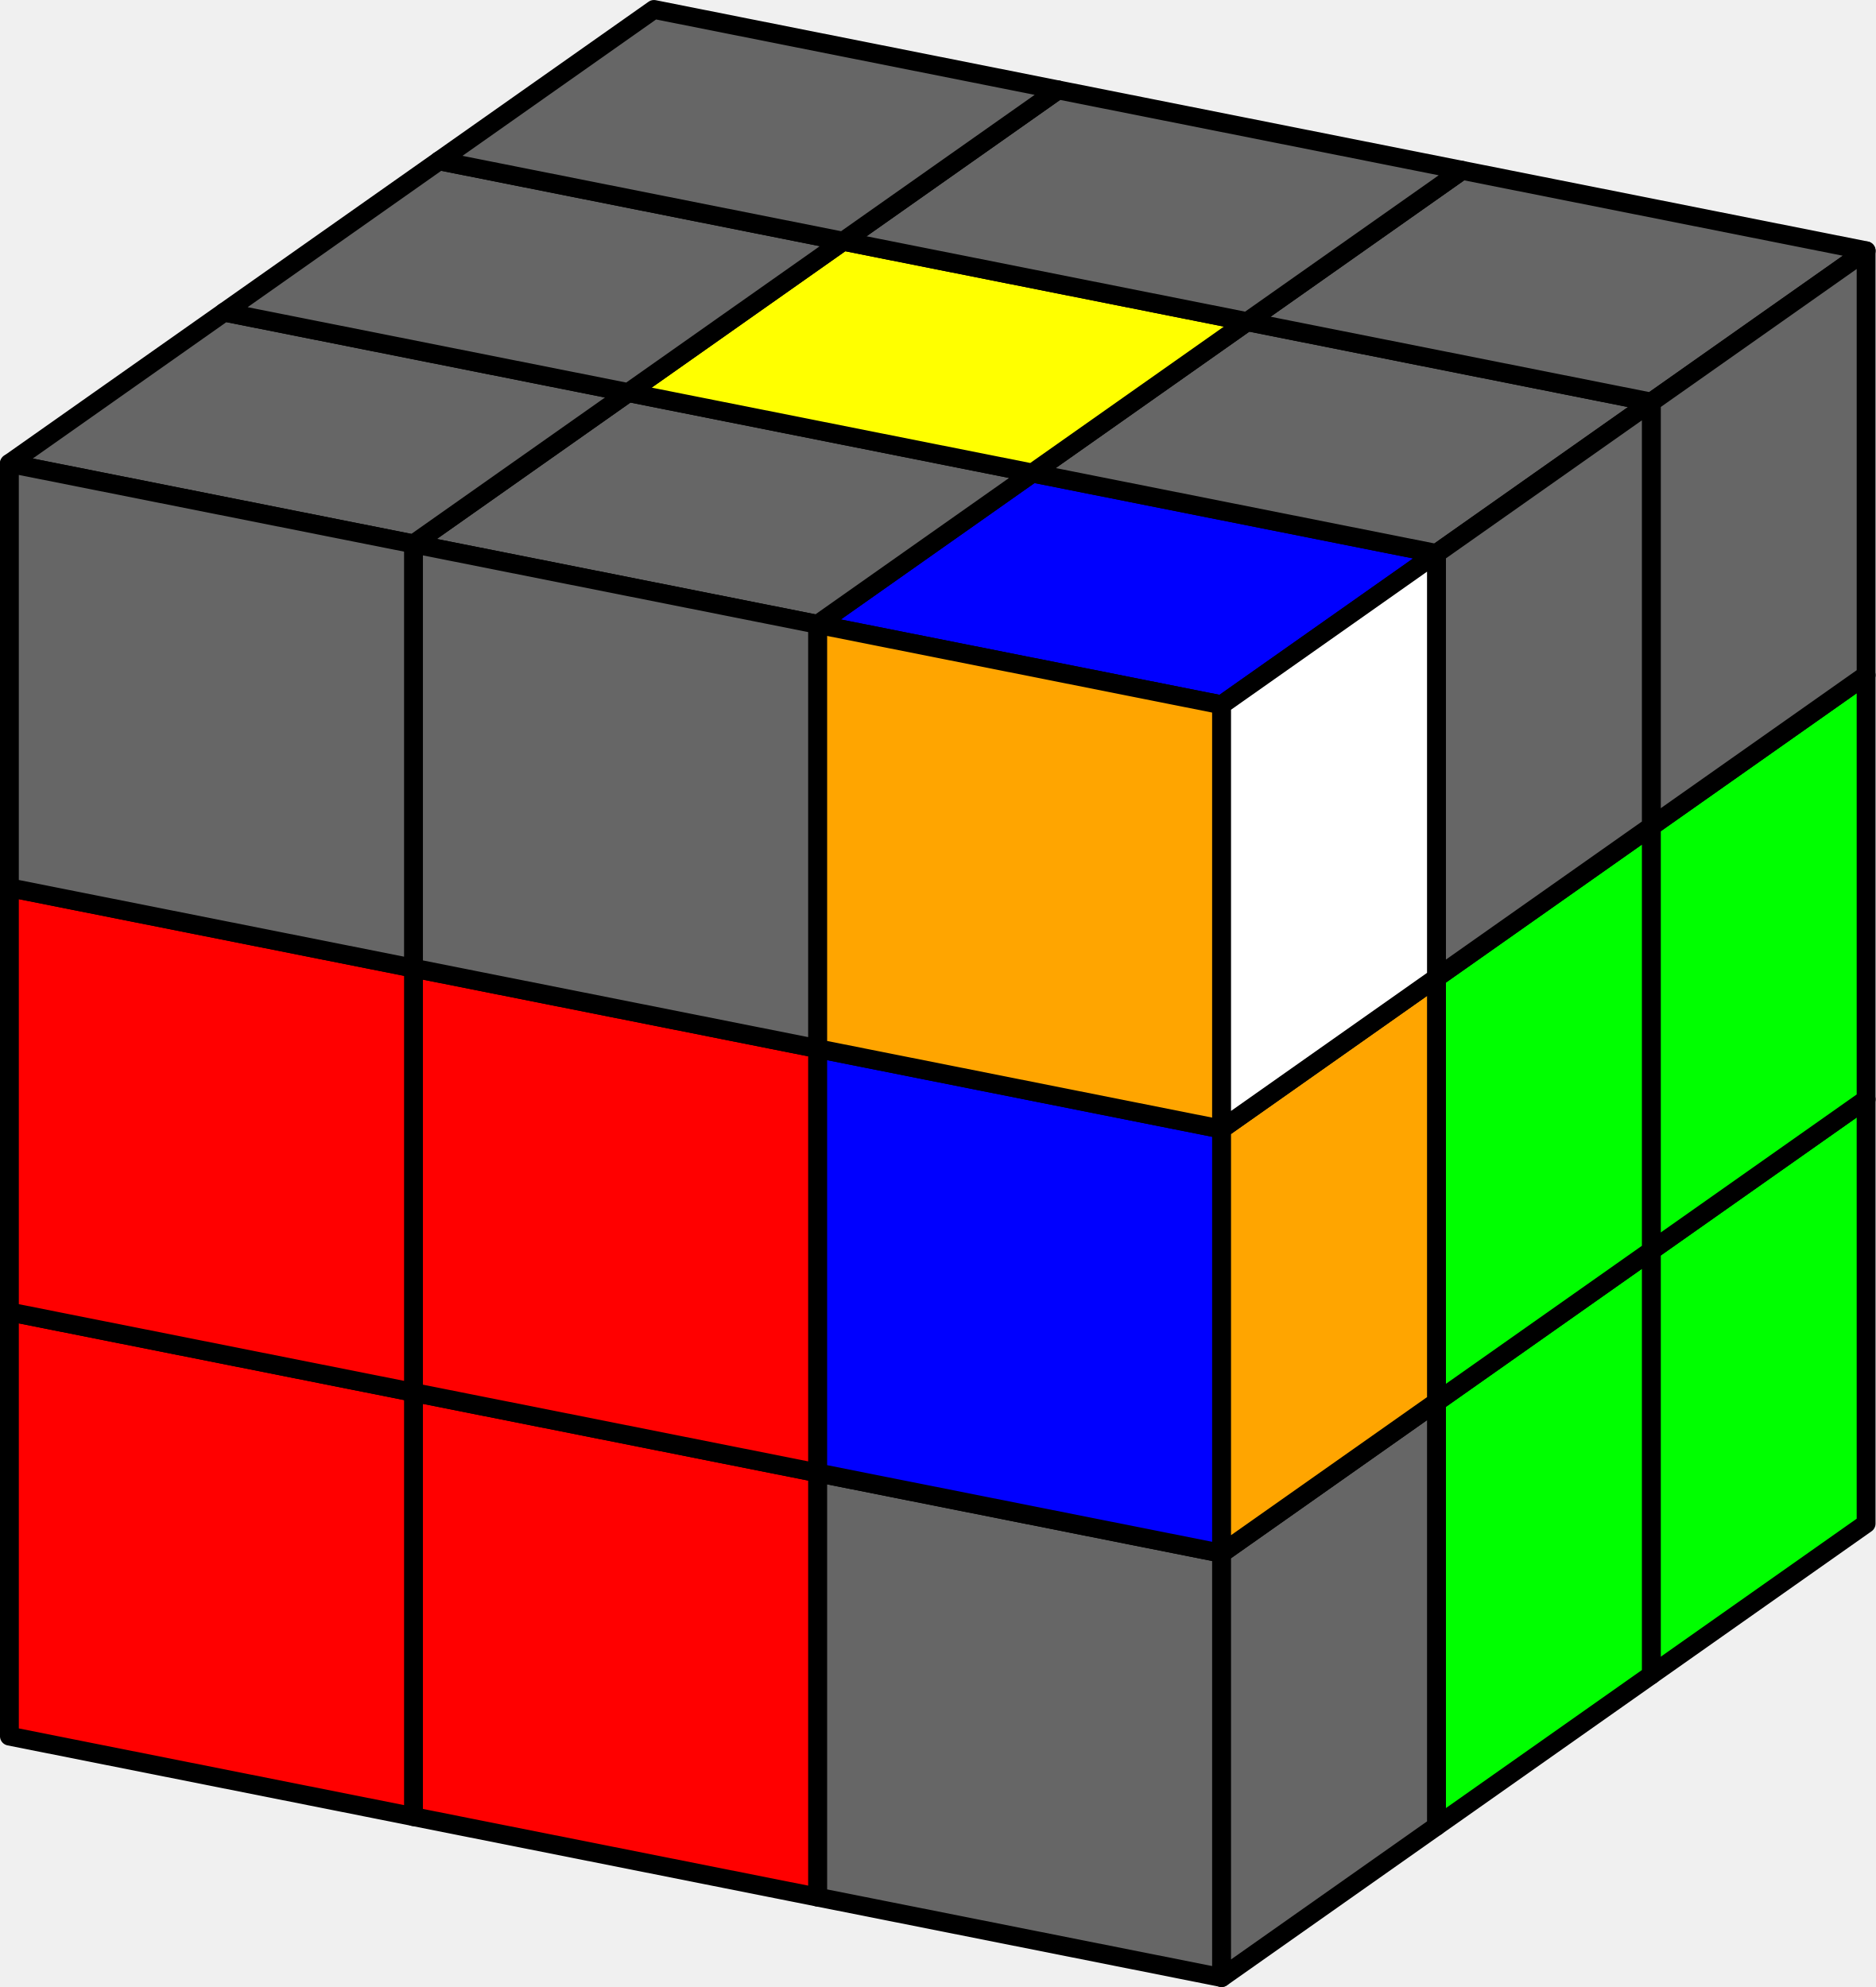
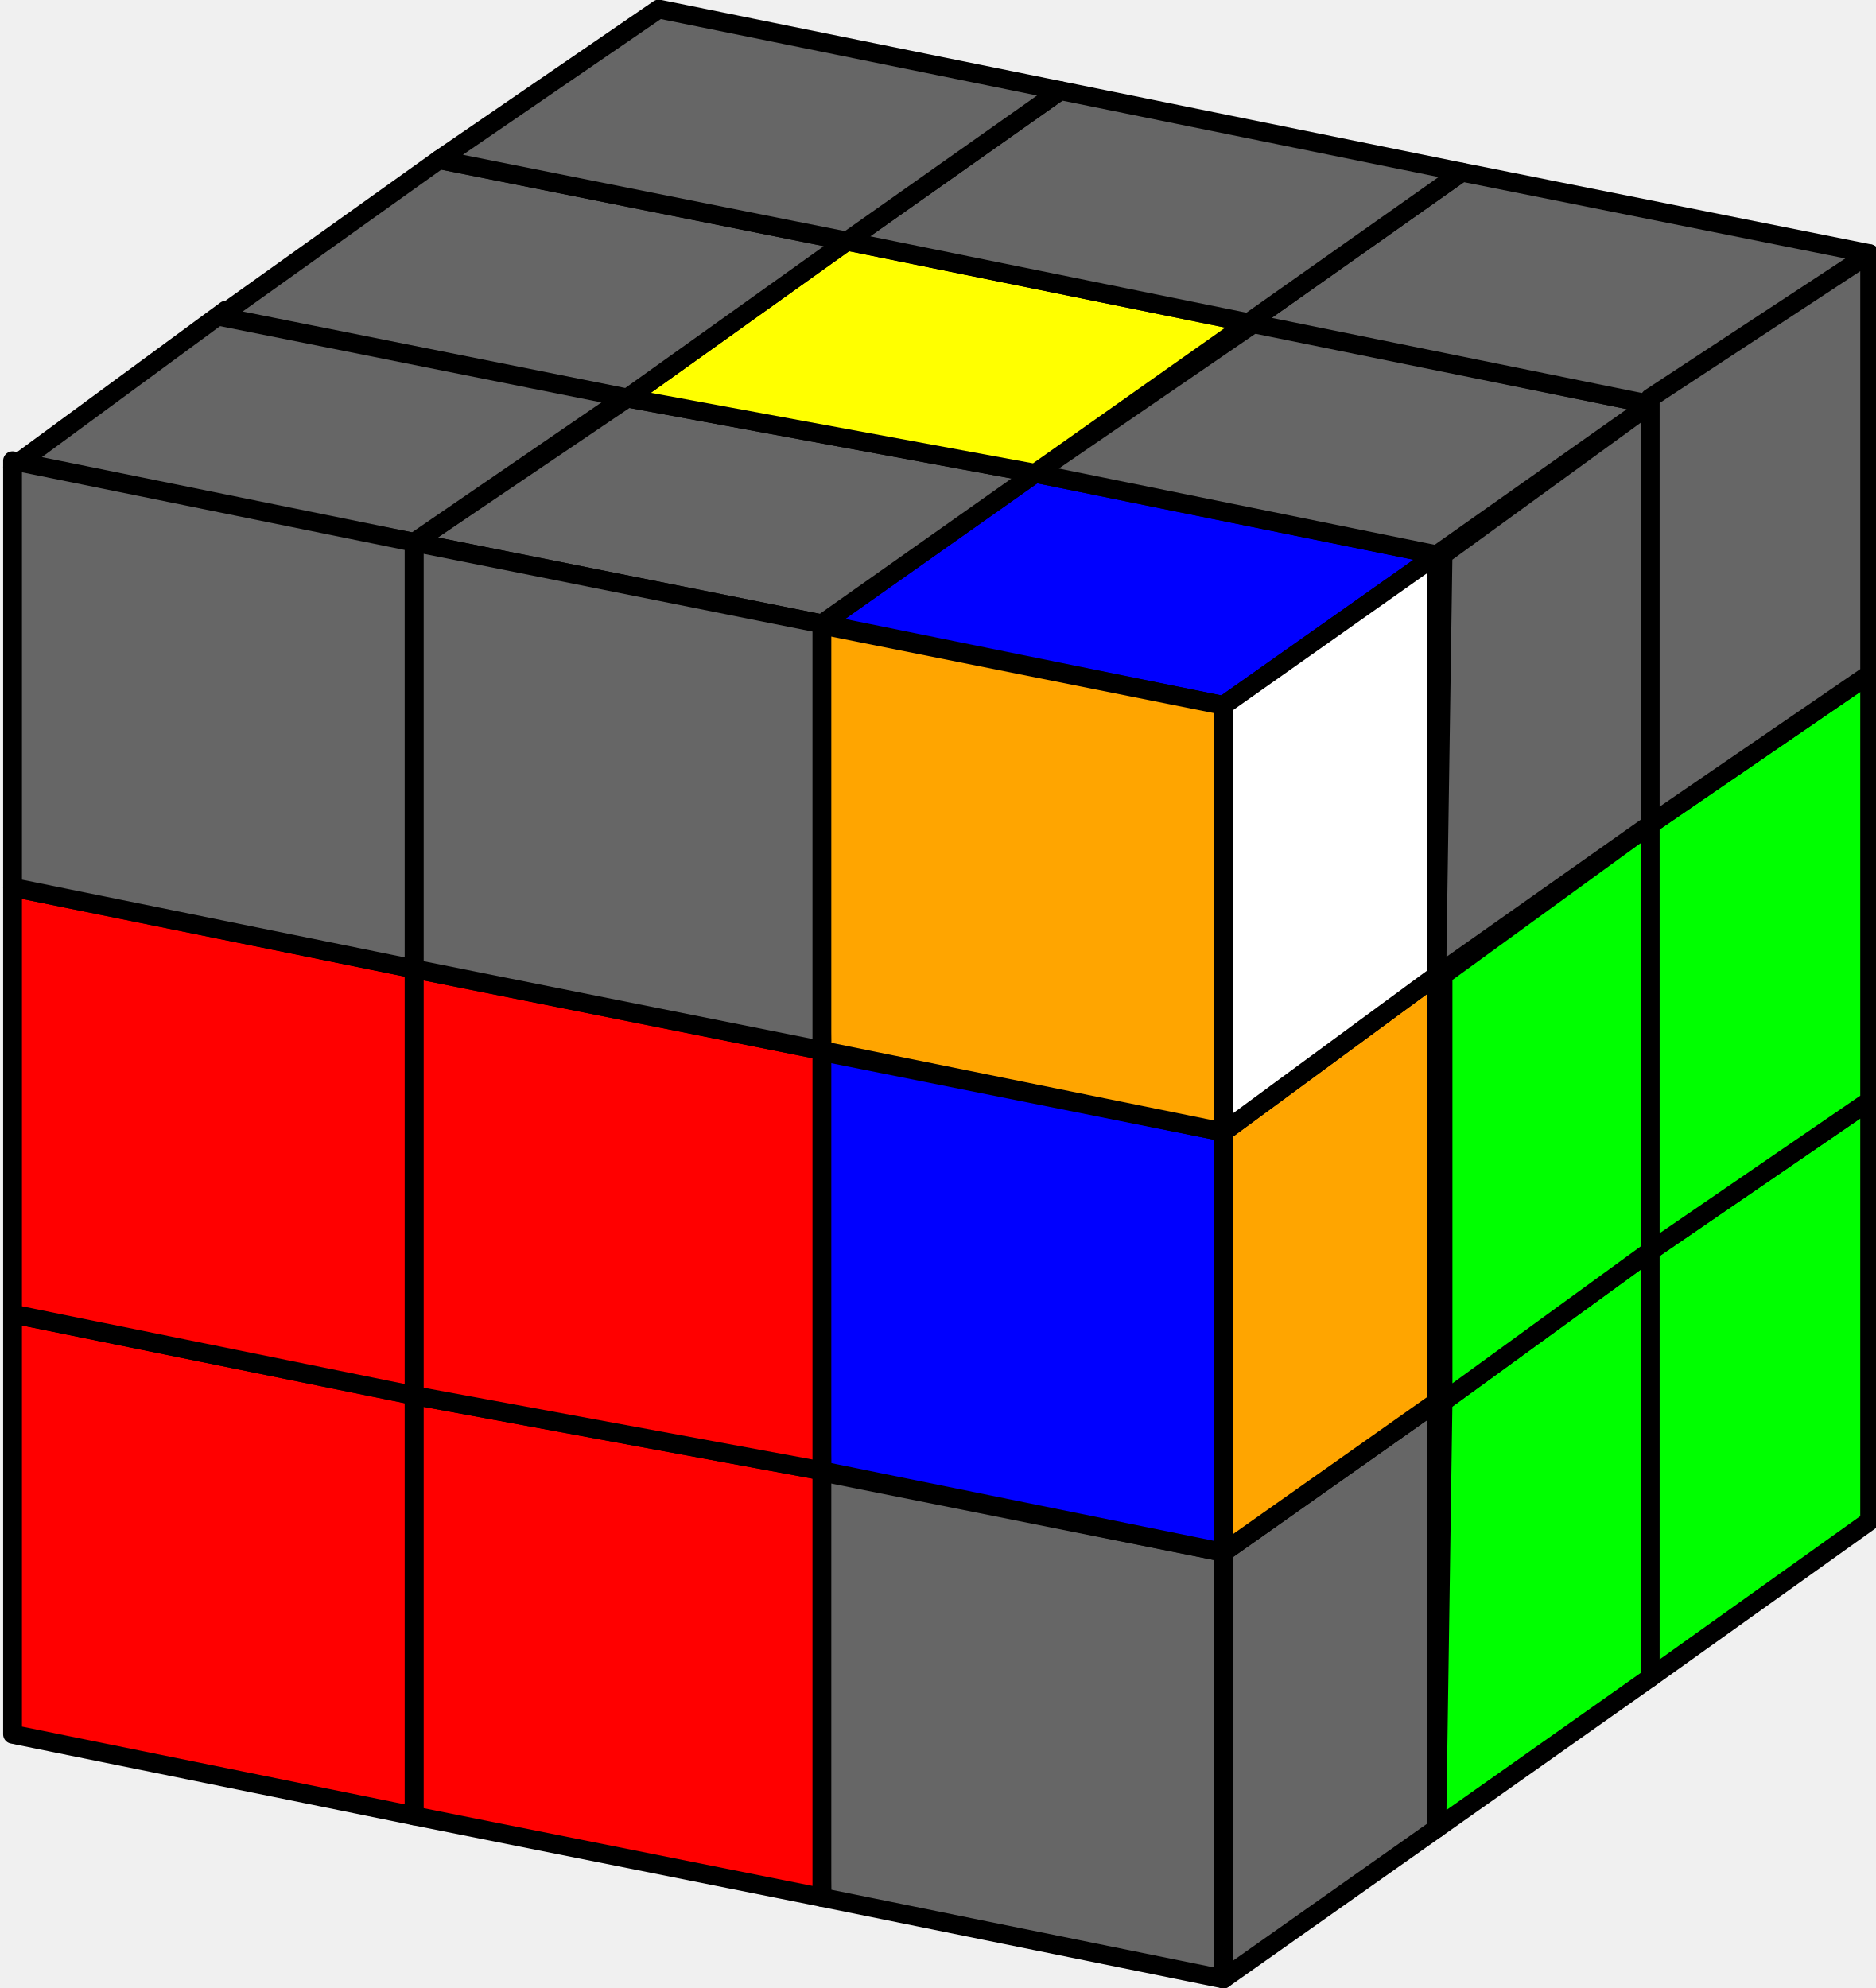
- <svg xmlns="http://www.w3.org/2000/svg" width="59.726mm" height="63.284mm" viewBox="0 0 29.863 31.642" version="1.1" id="svg5">
-   <defs id="defs2">
-     </defs>
-   <g id="layer1" transform="translate(-80.0524,-115.6786)">
-     <path style="fill:#0000ff;fill-opacity:1;stroke:#000000;stroke-width:0.3;stroke-linejoin:round;paint-order:fill markers stroke" id="U9" width="9.604" height="8.571" x="74.031" y="118.384" d="m 96.49,123.212 6.434,1.281 -3.421,2.41 -6.434,-1.281 z" />
-     <path style="fill:#666666;fill-opacity:1;stroke:#000000;stroke-width:0.3;stroke-linejoin:round;paint-order:fill markers stroke" id="U8" width="9.604" height="8.571" x="66.815" y="117.068" d="m 90.057,121.93 6.434,1.281 -3.421,2.41 -6.434,-1.281 z" />
-     <path style="fill:#666666;fill-opacity:1;stroke:#000000;stroke-width:0.3;stroke-linejoin:round;paint-order:fill markers stroke" id="U7" width="9.604" height="8.571" x="61.135" y="115.674" d="m 83.623,120.649 6.434,1.281 -3.421,2.41 -6.434,-1.281 z" />
-     <path style="fill:#666666;fill-opacity:1;stroke:#000000;stroke-width:0.3;stroke-linejoin:round;paint-order:fill markers stroke" id="U6" width="9.604" height="8.571" x="77.44" y="116.423" d="m 99.911,120.801 6.434,1.281 -3.421,2.41 -6.434,-1.281 z" />
-     <path style="fill:#ffff00;fill-opacity:1;stroke:#000000;stroke-width:0.3;stroke-linejoin:round;paint-order:fill markers stroke" id="U5" width="9.604" height="8.571" x="70.958" y="114.744" d="m 93.477,119.52 6.434,1.281 -3.421,2.41 -6.434,-1.281 z" />
-     <path style="fill:#666666;fill-opacity:1;stroke:#000000;stroke-width:0.3;stroke-linejoin:round;paint-order:fill markers stroke" id="U4" width="9.604" height="8.571" x="65.666" y="113.143" d="m 87.044,118.239 6.434,1.281 -3.421,2.41 -6.434,-1.281 z" />
-     <path style="fill:#666666;fill-opacity:1;stroke:#000000;stroke-width:0.3;stroke-linejoin:round;paint-order:fill markers stroke" id="U3" width="9.604" height="8.571" x="80.536" y="113.273" d="m 103.332,118.391 6.434,1.281 -3.421,2.41 -6.434,-1.281 z" />
-     <path style="fill:#666666;fill-opacity:1;stroke:#000000;stroke-width:0.3;stroke-linejoin:round;paint-order:fill markers stroke" id="U2" width="9.604" height="8.571" x="76.922" y="111.711" d="m 96.898,117.11 6.434,1.281 -3.421,2.41 -6.434,-1.281 z" />
-     <path style="fill:#666666;fill-opacity:1;stroke:#000000;stroke-width:0.3;stroke-linejoin:round;paint-order:fill markers stroke" id="U1" width="9.604" height="8.571" x="70.377" y="109.826" d="m 90.465,115.829 6.434,1.281 -3.421,2.41 -6.434,-1.281 z" />
-     <path style="fill:#666666;fill-opacity:1;stroke:#000000;stroke-width:0.3;stroke-linejoin:round;paint-order:fill markers stroke" id="F9" width="9.604" height="8.571" x="70.598" y="136.57" d="m 93.069,139.133 6.434,1.281 0,6.756 -6.434,-1.281 z" />
-     <path style="fill:#ff0000;fill-opacity:1;stroke:#000000;stroke-width:0.3;stroke-linejoin:round;paint-order:fill markers stroke" id="F8" width="9.604" height="8.571" x="59.792" y="135.191" d="m 86.636,137.852 6.434,1.281 v 6.756 l -6.434,-1.281 z" />
-     <path style="fill:#ff0000;fill-opacity:1;stroke:#000000;stroke-width:0.3;stroke-linejoin:round;paint-order:fill markers stroke" id="F7" width="9.604" height="8.571" x="49.532" y="131.733" d="m 80.202,136.57 6.434,1.281 v 6.756 L 80.202,143.326 Z" />
-     <path style="fill:#0000ff;fill-opacity:1;stroke:#000000;stroke-width:0.3;stroke-linejoin:round;paint-order:fill markers stroke" id="F6" width="9.604" height="8.571" x="66.726" y="127.241" d="m 93.069,132.377 6.434,1.281 v 6.756 l -6.434,-1.281 z" />
-     <path style="fill:#ff0000;fill-opacity:1;stroke:#000000;stroke-width:0.3;stroke-linejoin:round;paint-order:fill markers stroke" id="F5" width="9.604" height="8.571" x="54.695" y="124.401" d="m 86.636,131.096 6.434,1.281 v 6.756 l -6.434,-1.281 z" />
-     <path style="fill:#ff0000;fill-opacity:1;stroke:#000000;stroke-width:0.3;stroke-linejoin:round;paint-order:fill markers stroke" id="F4" width="9.604" height="8.571" x="47.053" y="122.947" d="m 80.202,129.814 6.434,1.281 -1e-6,6.756 -6.434,-1.281 z" />
-     <path style="fill:#ffa500;fill-opacity:1;stroke:#000000;stroke-width:0.3;stroke-linejoin:round;paint-order:fill markers stroke" id="F3" width="9.604" height="8.571" x="62.75" y="117.216" d="m 93.069,125.622 6.434,1.281 v 6.756 l -6.434,-1.281 z" />
-     <path style="fill:#666666;fill-opacity:1;stroke:#000000;stroke-width:0.3;stroke-linejoin:round;paint-order:fill markers stroke" id="F2" width="9.604" height="8.571" x="54.643" y="118.61" d="m 86.636,124.34 6.434,1.281 0,6.756 -6.434,-1.281 z" />
-     <path style="fill:#666666;fill-opacity:1;stroke:#000000;stroke-width:0.3;stroke-linejoin:round;paint-order:fill markers stroke" id="F1" width="9.604" height="8.571" x="46.847" y="116.39" d="m 80.202,123.059 6.434,1.281 1e-6,6.756 -6.434,-1.281 z" />
-     <path style="fill:#00ff00;fill-opacity:1;stroke:#000000;stroke-width:0.3;stroke-linejoin:round;paint-order:fill markers stroke" id="R9" width="9.604" height="8.571" x="90.307" y="125.742" d="m 106.344,135.595 3.421,-2.41 v 6.756 l -3.421,2.41 z" />
-     <path style="fill:#00ff00;fill-opacity:1;stroke:#000000;stroke-width:0.3;stroke-linejoin:round;paint-order:fill markers stroke" id="R8" width="9.604" height="8.571" x="83.465" y="132.377" d="m 102.924,138.005 3.421,-2.41 0,6.756 -3.421,2.41 z" />
-     <path style="fill:#666666;fill-opacity:1;stroke:#000000;stroke-width:0.3;stroke-linejoin:round;paint-order:fill markers stroke" id="R7" width="9.604" height="8.571" x="74.019" y="140.916" d="m 99.503,140.415 3.421,-2.41 v 6.756 l -3.421,2.41 z" />
-     <path style="fill:#00ff00;fill-opacity:1;stroke:#000000;stroke-width:0.3;stroke-linejoin:round;paint-order:fill markers stroke" id="R6" width="9.604" height="8.571" x="83.465" y="117.05" d="m 106.344,128.839 3.421,-2.41 v 6.756 l -3.421,2.41 z" />
-     <path style="fill:#00ff00;fill-opacity:1;stroke:#000000;stroke-width:0.3;stroke-linejoin:round;paint-order:fill markers stroke" id="R5" width="9.604" height="8.571" x="77.44" y="123.179" d="m 102.924,131.249 3.421,-2.41 v 6.756 l -3.421,2.41 z" />
-     <path style="fill:#ffa500;fill-opacity:1;stroke:#000000;stroke-width:0.3;stroke-linejoin:round;paint-order:fill markers stroke" id="path1985" width="9.604" height="8.571" x="68.972" y="132.37" d="m 99.503,133.659 3.421,-2.41 v 6.756 l -3.421,2.41 z" />
-     <path style="fill:#666666;fill-opacity:1;stroke:#000000;stroke-width:0.3;stroke-linejoin:round;paint-order:fill markers stroke" id="R3" width="9.604" height="8.571" x="80.861" y="107.257" d="m 106.344,122.083 3.421,-2.41 v 6.756 l -3.421,2.41 z" />
-     <path style="fill:#666666;fill-opacity:1;stroke:#000000;stroke-width:0.3;stroke-linejoin:round;paint-order:fill markers stroke" id="R2" width="9.604" height="8.571" x="74.019" y="112.077" d="m 102.924,124.493 3.421,-2.41 0,6.756 -3.421,2.41 z" />
-     <path style="fill:#ffffff;fill-opacity:1;stroke:#000000;stroke-width:0.3;stroke-linejoin:round;paint-order:fill markers stroke" id="R1" width="9.604" height="8.571" x="65.241" y="119.306" d="m 99.503,126.903 3.421,-2.41 v 6.756 l -3.421,2.41 z" />
+ <svg xmlns="http://www.w3.org/2000/svg" width="225.7" height="239.2" viewBox="0 0 29.9 31.6">
+   <g stroke="#000000" stroke-linejoin="round" stroke-width="0.3" paint-order="fill markers stroke">
+     <path fill="#0000ff" d="m96.5 123.2 6.4 1.3-3.4 2.4-6.4-1.3z" transform="translate(-80 -115.7)" />
+     <path fill="#666666" d="m90 122 6.5 1.2-3.4 2.4-6.5-1.3z" transform="translate(-80 -115.7)" />
+     <path fill="#666666" d="m83.6 120.6 6.5 1.3-3.5 2.4-6.4-1.2z" transform="translate(-80 -115.7)" />
+     <path fill="#666666" d="m100 120.8 6.3 1.3-3.4 2.4-6.4-1.3z" transform="translate(-80 -115.7)" />
+     <path fill="#ffff00" d="m93.5 119.5 6.4 1.3-3.4 2.4L90 122z" transform="translate(-80 -115.7)" />
+     <path fill="#666666" d="m87 118.2 6.5 1.3L90 122l-6.5-1.3z" transform="translate(-80 -115.7)" />
+     <path fill="#666666" d="m103.3 118.4 6.5 1.3-3.5 2.4-6.4-1.3z" transform="translate(-80 -115.7)" />
+     <path fill="#666666" d="m96.9 117.1 6.4 1.3-3.4 2.4-6.4-1.3z" transform="translate(-80 -115.7)" />
+     <path fill="#666666" d="m90.5 115.8 6.4 1.3-3.4 2.4-6.5-1.3z" transform="translate(-80 -115.7)" />
+     <path fill="#666666" d="m93 139.1 6.5 1.3v6.8l-6.4-1.3z" transform="translate(-80 -115.7)" />
+     <path fill="#ff0000" d="m86.6 137.9 6.5 1.2v6.8l-6.5-1.3z" transform="translate(-80 -115.7)" />
+     <path fill="#ff0000" d="m80.2 136.6 6.4 1.3v6.7l-6.4-1.3Z" transform="translate(-80 -115.7)" />
+     <path fill="#0000ff" d="m93 132.4 6.5 1.3v6.7l-6.4-1.3z" transform="translate(-80 -115.7)" />
+     <path fill="#ff0000" d="m86.6 131.1 6.5 1.3v6.7l-6.5-1.2z" transform="translate(-80 -115.7)" />
+     <path fill="#ff0000" d="m80.2 129.8 6.4 1.3v6.8l-6.4-1.3z" transform="translate(-80 -115.7)" />
+     <path fill="#ffa500" d="m93 125.6 6.5 1.3v6.8l-6.4-1.3z" transform="translate(-80 -115.7)" />
+     <path fill="#666666" d="m86.6 124.3 6.5 1.3v6.8l-6.5-1.3z" transform="translate(-80 -115.7)" />
+     <path fill="#666666" d="m80.2 123 6.4 1.3v6.8l-6.4-1.3z" transform="translate(-80 -115.7)" />
+     <path fill="#00ff00" d="m106.3 135.6 3.5-2.4v6.7l-3.5 2.5z" transform="translate(-80 -115.7)" />
+     <path fill="#00ff00" d="m103 138 3.3-2.4v6.8l-3.4 2.4z" transform="translate(-80 -115.7)" />
+     <path fill="#666666" d="m99.5 140.4 3.4-2.4v6.8l-3.4 2.4z" transform="translate(-80 -115.7)" />
+     <path fill="#00ff00" d="m106.3 128.8 3.5-2.4v6.8l-3.5 2.4z" transform="translate(-80 -115.7)" />
+     <path fill="#00ff00" d="m103 131.2 3.3-2.4v6.8L103 138z" transform="translate(-80 -115.7)" />
+     <path fill="#ffa500" d="m99.5 133.7 3.4-2.5v6.8l-3.4 2.4z" transform="translate(-80 -115.7)" />
+     <path fill="#666666" d="m106.3 122 3.5-2.3v6.7l-3.5 2.4z" transform="translate(-80 -115.7)" />
+     <path fill="#666666" d="m103 124.5 3.3-2.4v6.7l-3.4 2.4z" transform="translate(-80 -115.7)" />
+     <path fill="#ffffff" d="m99.5 126.9 3.4-2.4v6.7l-3.4 2.5z" transform="translate(-80 -115.7)" />
  </g>
</svg>
